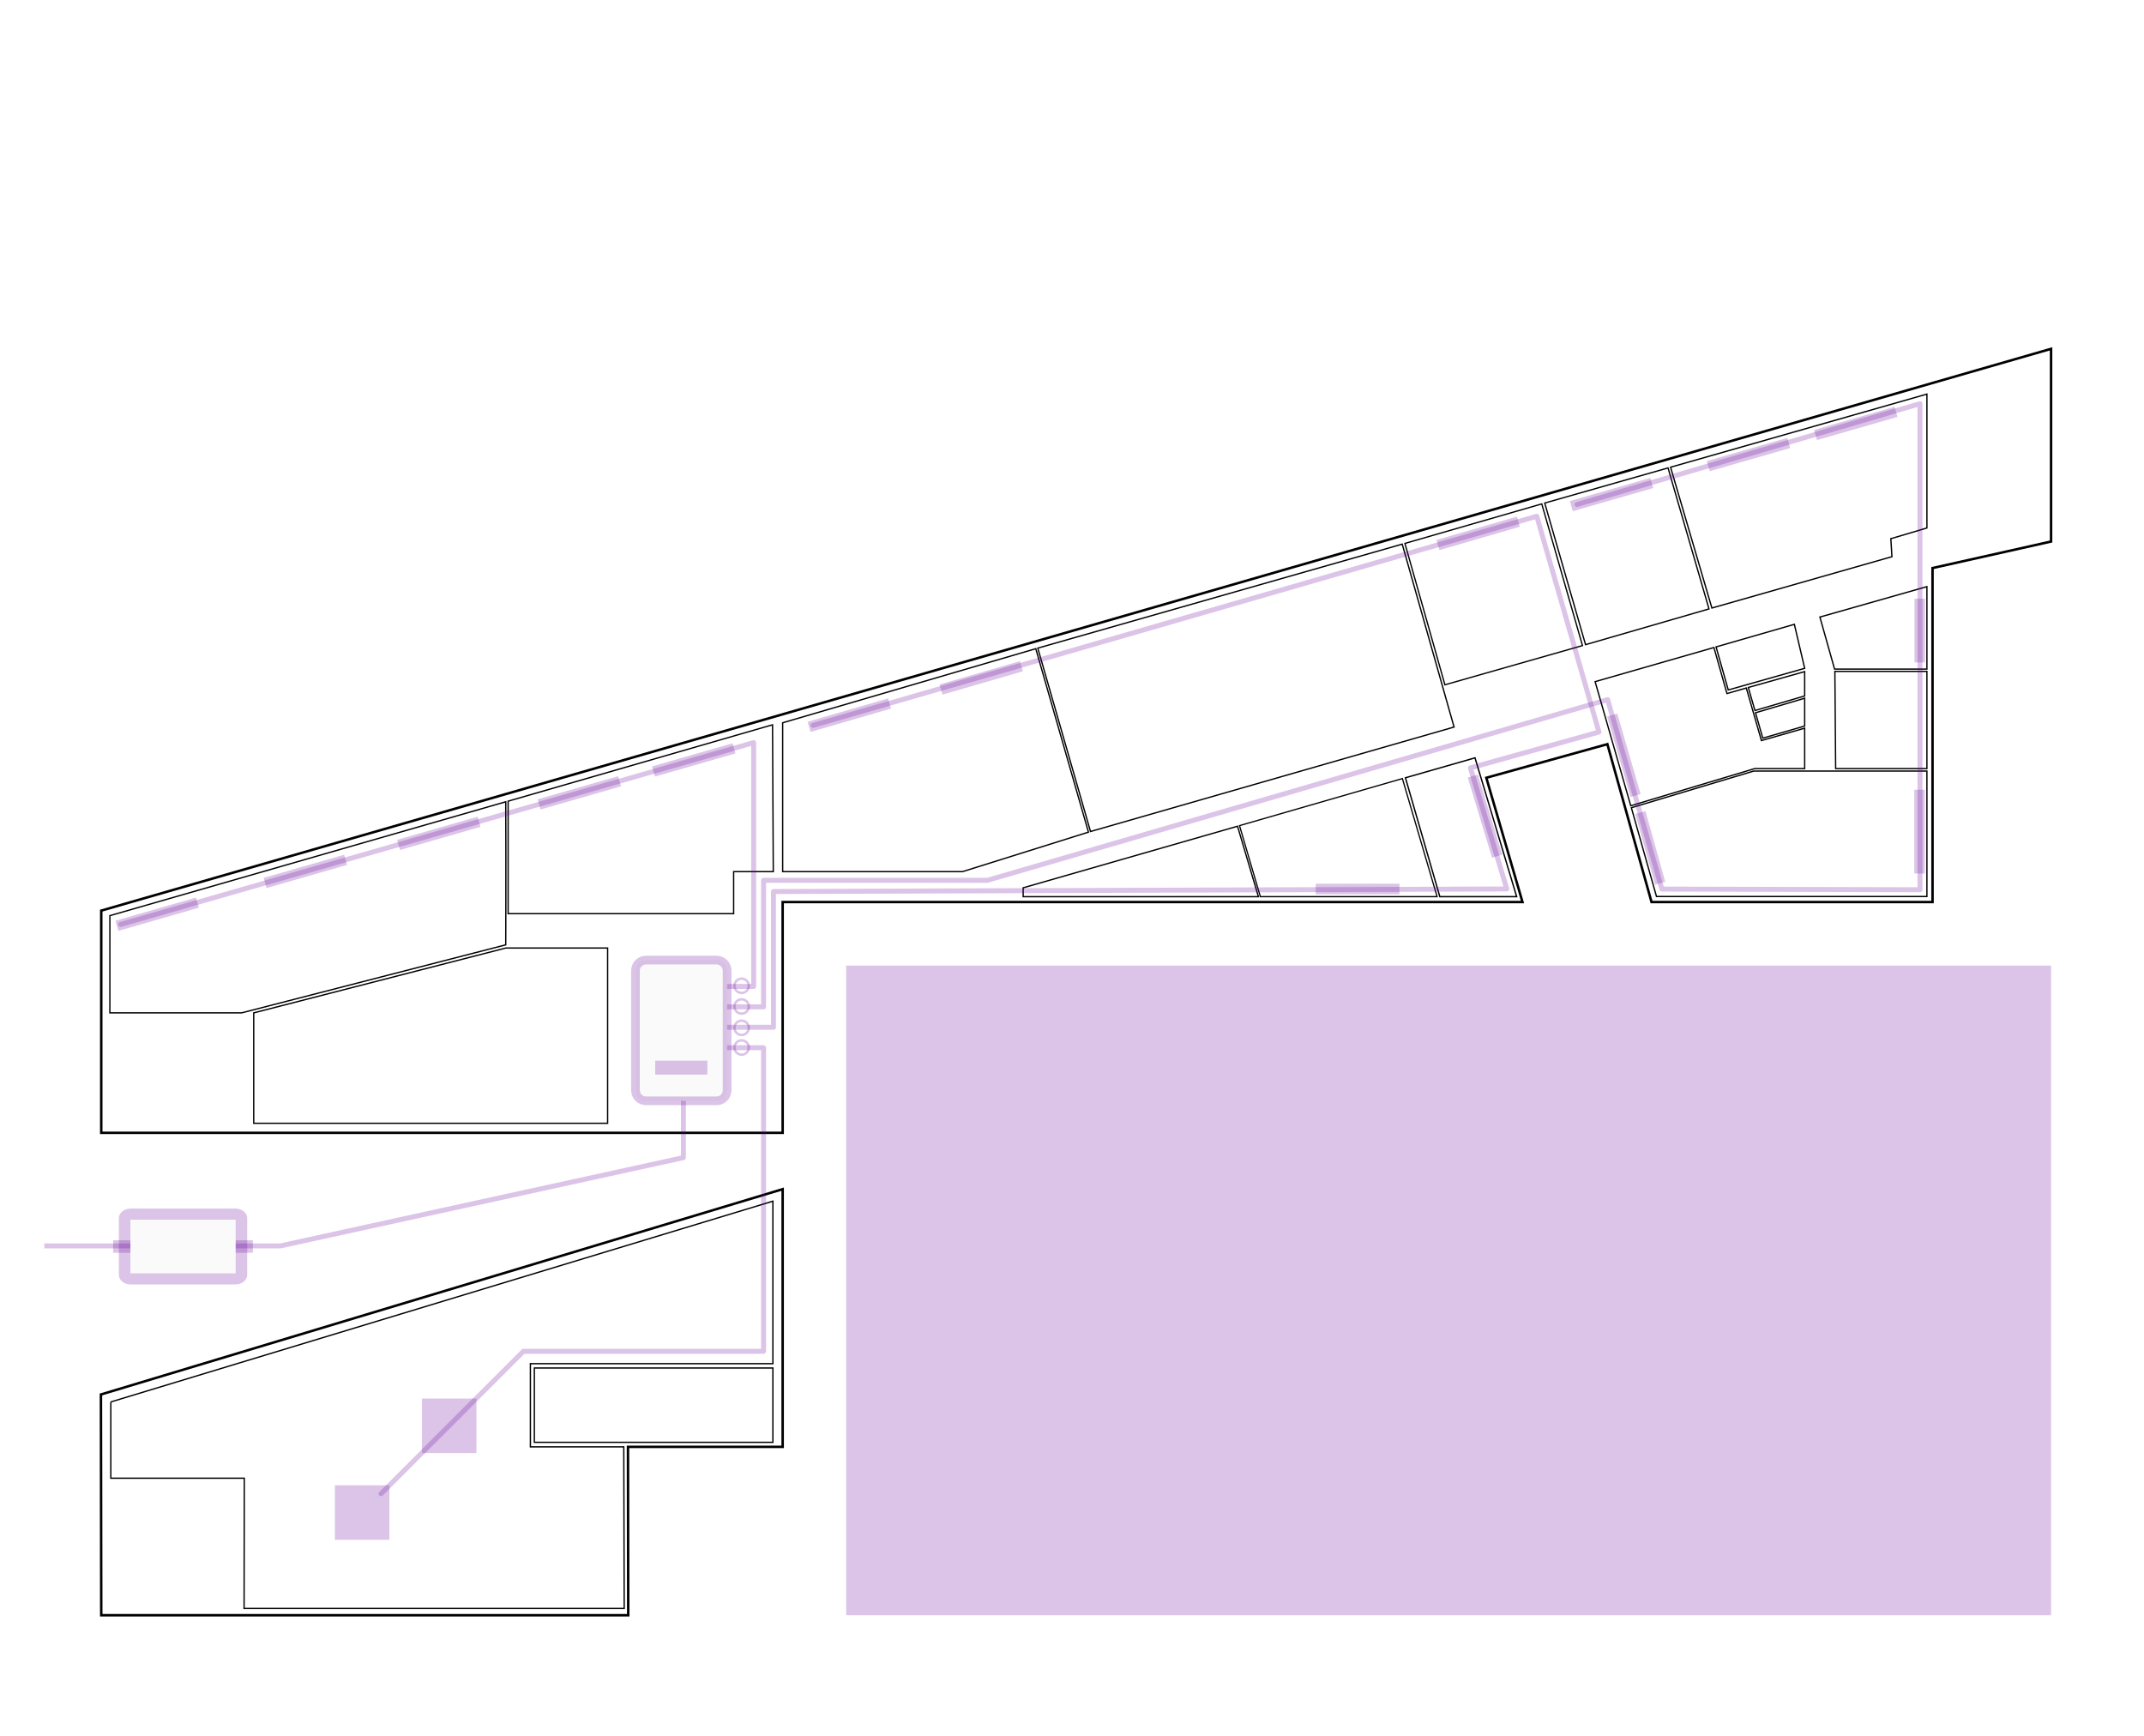
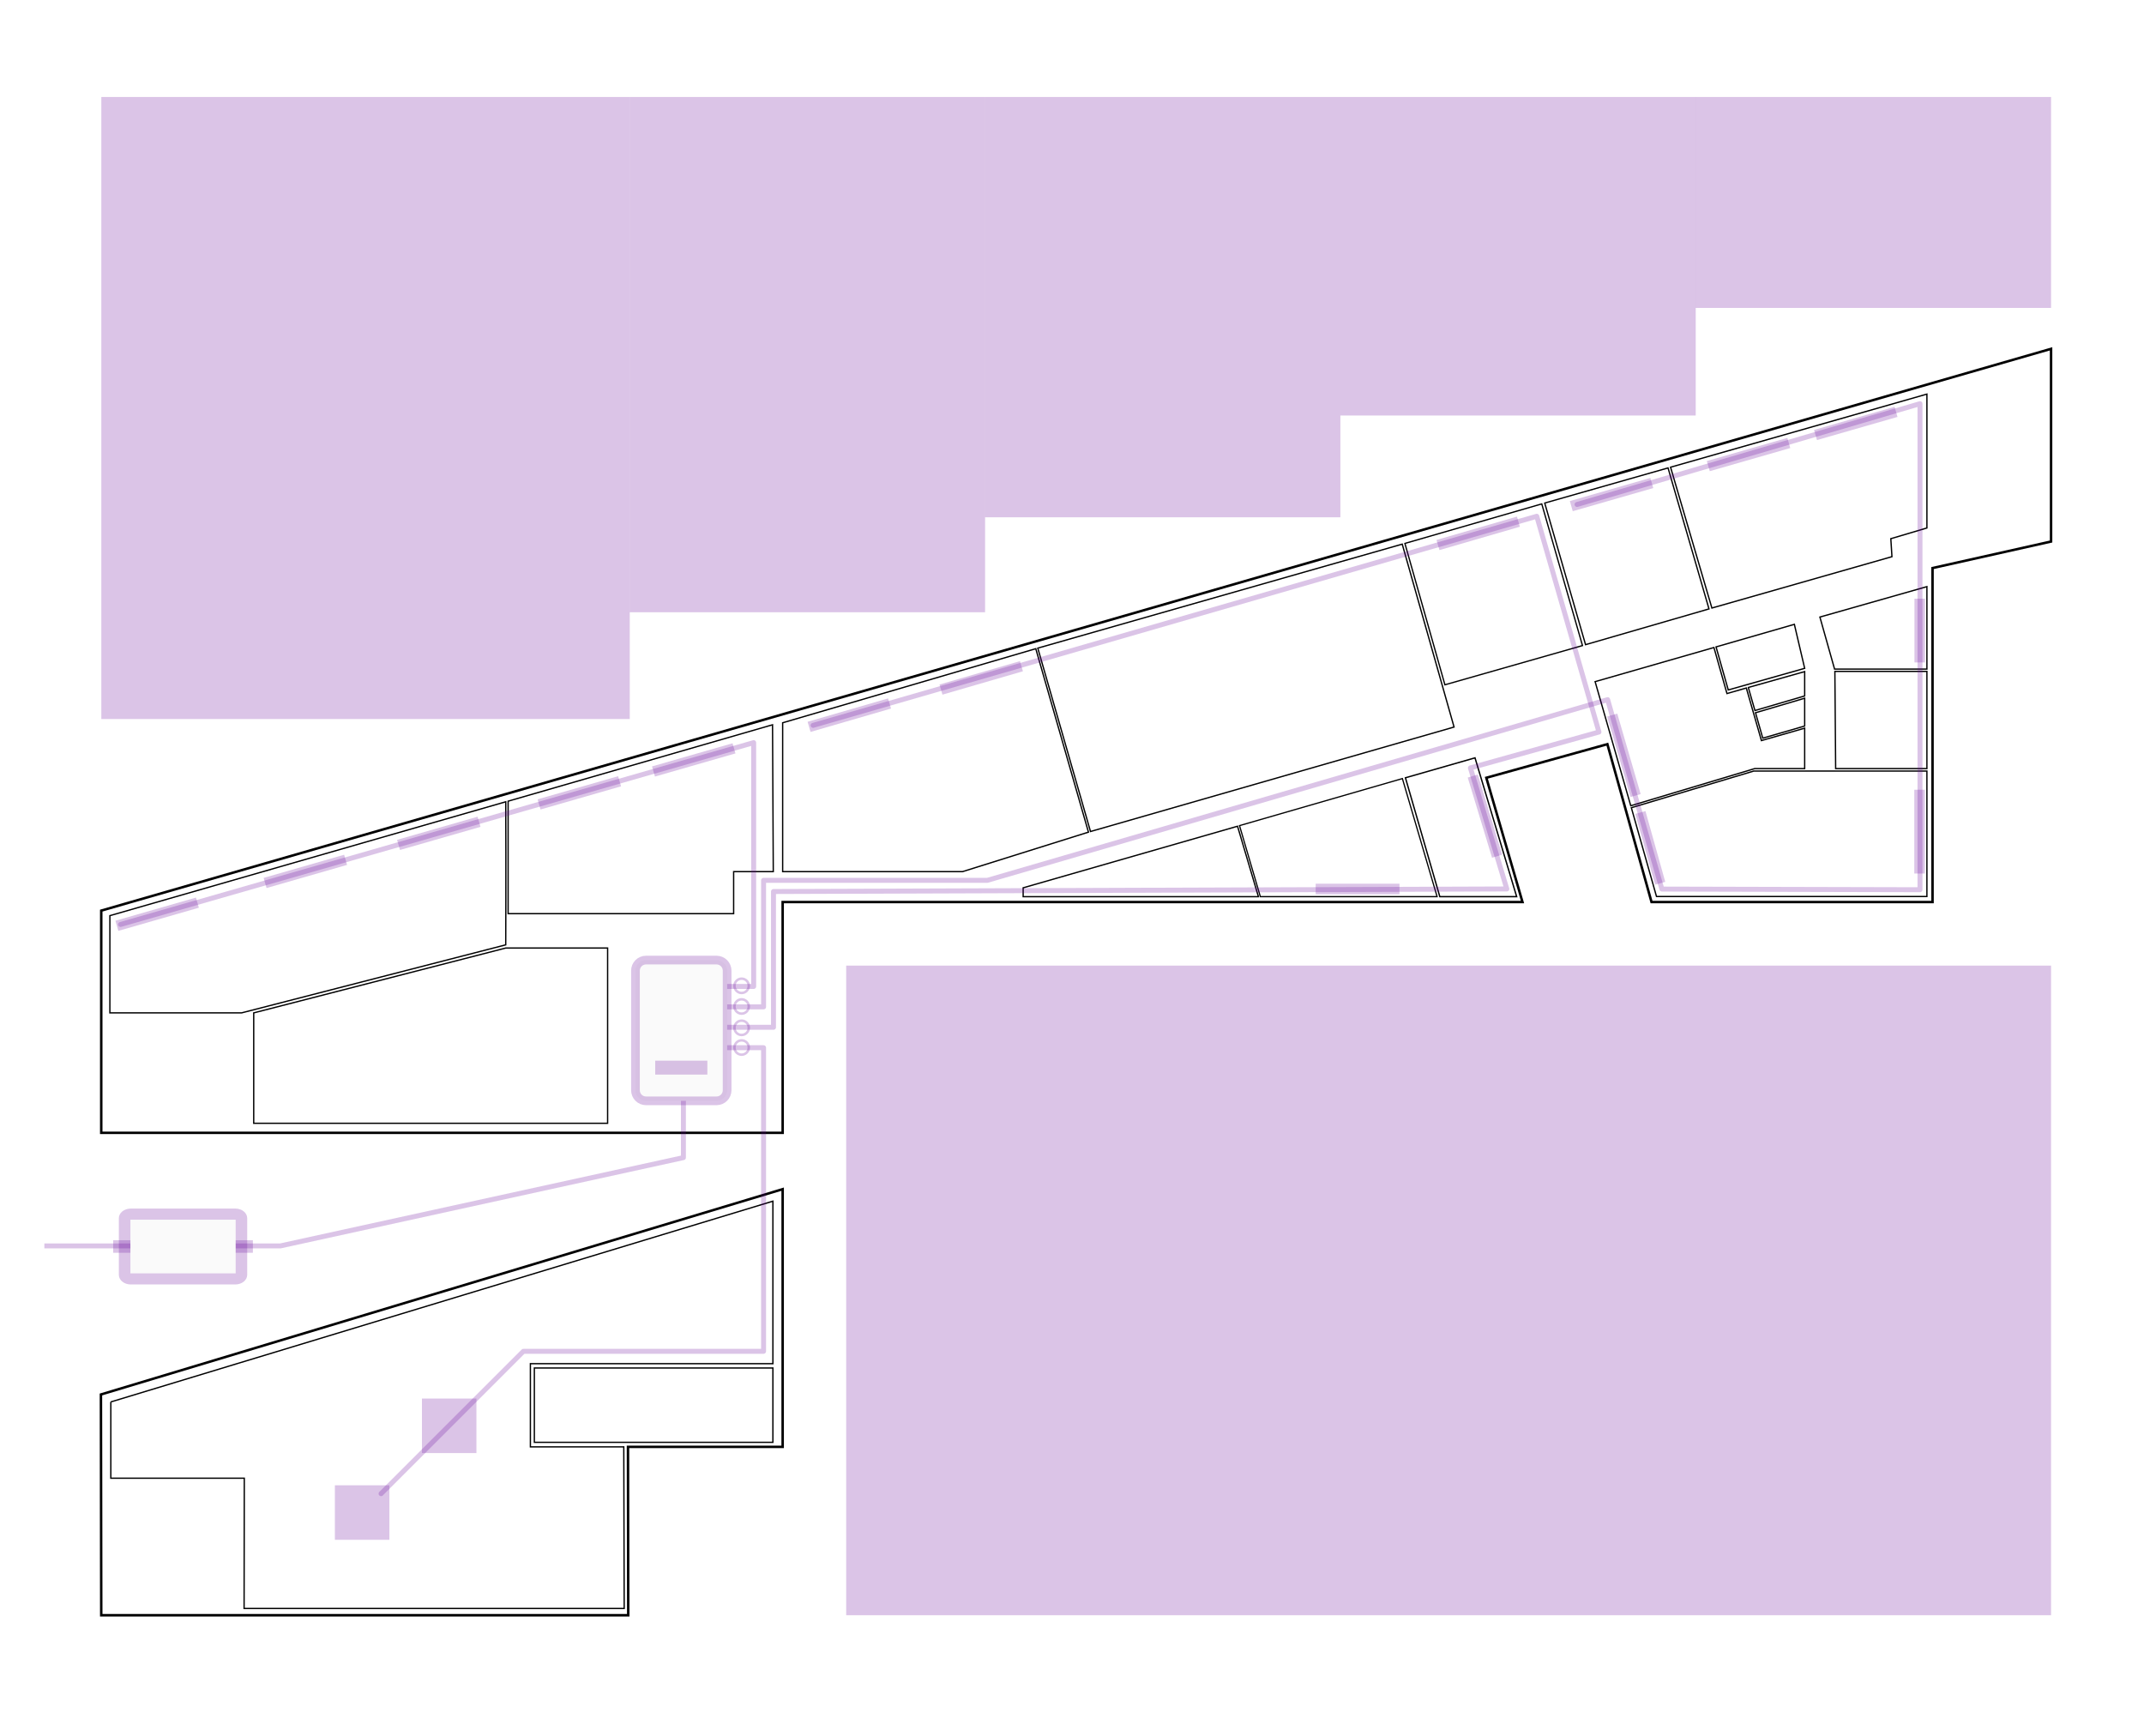
<svg xmlns="http://www.w3.org/2000/svg" width="432.435mm" height="350mm" viewBox="0 0 432.435 350" version="1.1" id="svg5">
  <defs id="defs2" />
  <g id="drawing" transform="translate(87.61958,-48.61679)" style="display:inline">
    <path style="display:inline;fill:none;stroke:#000000;stroke-width:0.265px;stroke-linecap:butt;stroke-linejoin:miter;stroke-opacity:1" d="m 249.325,142.838 8.335,28.402 36.318,-10.36 -0.228,-3.626 7.28,-2.161 v -26.997 z" id="Gólyafészek" />
    <path style="display:inline;fill:none;stroke:#000000;stroke-width:0.265px;stroke-linecap:butt;stroke-linejoin:miter;stroke-opacity:1" d="m 241.416,211.511 24.682,-7.397 h 34.931 v 25.306 h -54.54 z" id="Oktopusz" />
    <path style="display:inline;fill:none;stroke:#000000;stroke-width:0.263px;stroke-linecap:butt;stroke-linejoin:miter;stroke-opacity:1" d="m 223.944,150.065 24.872,-7.081 8.259,28.432 -24.897,7.212 z" id="PK" />
    <path style="display:inline;fill:none;stroke:#000000;stroke-width:0.259px;stroke-linecap:butt;stroke-linejoin:miter;stroke-opacity:1" d="m 223.348,150.241 -27.604,7.966 8.067,28.512 27.748,-7.909 z" id="SZGK" />
    <path style="display:inline;fill:none;stroke:#000000;stroke-width:0.275px;stroke-linecap:butt;stroke-linejoin:miter;stroke-opacity:1" d="m 195.851,205.472 14.031,-4.019 8.403,27.991 h -15.503 z" id="Gólyairoda" />
    <path style="display:inline;fill:none;stroke:#000000;stroke-width:0.247px;stroke-linecap:butt;stroke-linejoin:miter;stroke-opacity:1" d="m 195.236,205.632 -32.852,9.487 4.201,14.326 h 35.652 z" id="Lahmacun" />
    <path style="fill:none;stroke:#000000;stroke-width:0.265px;stroke-linecap:butt;stroke-linejoin:miter;stroke-opacity:1" d="m 121.291,179.439 10.624,36.995 -25.401,7.966 H 70.239 v -30.02 z" id="Mérce" />
    <path style="fill:none;stroke:#000000;stroke-width:0.265px;stroke-linecap:butt;stroke-linejoin:miter;stroke-opacity:1" d="m 68.346,224.399 -0.149,-29.618 -53.33,15.41 v 22.688 h 45.486 l 4.94e-4,-8.48 z" id="kisterem" />
    <path style="fill:none;stroke:#000000;stroke-width:0.265px;stroke-linecap:butt;stroke-linejoin:miter;stroke-opacity:1" d="m 14.385,210.313 -79.843,22.964 v 19.607 h 26.56 l 53.283,-13.721 c 0,0 0.062,-14.952 -1.64e-4,-28.849 z" id="vendégtér" />
    <path style="fill:none;stroke:#000000;stroke-width:0.265px;stroke-linecap:butt;stroke-linejoin:miter;stroke-opacity:1" d="m 195.203,158.354 -73.506,20.969 10.633,36.986 73.328,-21.07 z" id="OktopuszKeramia" />
    <path style="fill:none;stroke:#000000;stroke-width:0.265px;stroke-linecap:butt;stroke-linejoin:miter;stroke-opacity:1" d="m 161.984,215.244 -43.238,12.417 v 1.784 h 47.449 z" id="haromszogRaktar" />
    <path style="fill:none;stroke:#000000;stroke-width:0.265px;stroke-linecap:butt;stroke-linejoin:miter;stroke-opacity:1" d="m 241.296,211.112 -7.188,-25.028 23.962,-6.881 2.633,9.284 3.902,-1.121 3.046,10.607 8.724,-2.507 v 8.156 h -10.085 z" id="GEP" />
    <path style="fill:none;stroke:#000000;stroke-width:0.265px;stroke-linecap:butt;stroke-linejoin:miter;stroke-opacity:1" d="m 279.446,173.059 21.583,-6.136 v 16.636 h -18.623 z" id="kistargyalo" />
    <path style="fill:none;stroke:#000000;stroke-width:0.265px;stroke-linecap:butt;stroke-linejoin:miter;stroke-opacity:1" d="m 301.029,184.014 1e-5,19.61 H 282.623 l -0.156,-19.61 z" id="OktopuszSzitaKismuhely" />
    <path style="fill:none;stroke:#000000;stroke-width:0.265px;stroke-linecap:butt;stroke-linejoin:miter;stroke-opacity:1" d="m 276.375,184.059 -11.368,3.199 1.336,4.652 10.032,-2.944 z" id="wc1" />
    <path style="fill:none;stroke:#000000;stroke-width:0.265px;stroke-linecap:butt;stroke-linejoin:miter;stroke-opacity:1" d="m 276.375,189.428 v 5.607 l -8.453,2.447 -1.461,-5.125 z" id="wc2" />
    <path style="fill:none;stroke:#000000;stroke-width:0.265px;stroke-linecap:butt;stroke-linejoin:miter;stroke-opacity:1" d="m 274.295,174.526 -15.794,4.552 2.461,8.679 15.413,-4.358 z" id="wc3" />
    <path style="fill:none;stroke:#000000;stroke-width:0.5;stroke-linecap:butt;stroke-linejoin:miter;stroke-miterlimit:4;stroke-dasharray:none;stroke-opacity:1" d="m -67.199,232.262 -2.6e-4,44.81 h 137.438 l 2.6e-4,-46.537 149.22,1.2e-4 -7.295,-25.065 24.417,-6.778 8.905,31.842 h 56.677 v -67.358 l 23.907,-5.349 -2.1e-4,-38.862 z" id="envelope_emelet" />
    <path style="display:inline;fill:none;stroke:#000000;stroke-width:0.265;stroke-linecap:butt;stroke-linejoin:miter;stroke-miterlimit:4;stroke-dasharray:none;stroke-opacity:1" d="m 34.934,239.808 -20.548,-4e-5 -50.832,13.076 v 22.269 l 71.38,-3.8e-4 z" id="pult" />
    <path style="fill:none;stroke:#000000;stroke-width:0.5;stroke-linecap:butt;stroke-linejoin:miter;stroke-miterlimit:4;stroke-dasharray:none;stroke-opacity:1" d="M -67.263,329.841 70.239,288.436 v 51.967 H 39.042 l 0.051,33.958 -106.292,-4e-4 z" id="envelope_foldszint" />
    <path style="display:inline;fill:none;stroke:#000000;stroke-width:0.265px;stroke-linecap:butt;stroke-linejoin:miter;stroke-opacity:1" d="m 68.271,324.5 v 14.989 h -48.113 v -14.989 z" id="lenti_wc" />
    <path style="fill:none;stroke:#000000;stroke-width:0.265px;stroke-linecap:butt;stroke-linejoin:miter;stroke-opacity:1" d="m -65.267,331.342 133.538,-40.484 v 32.772 h -48.913 v 16.774 h 18.837 l 0.083,32.587 h -76.665 l 0.04,-26.26 h -26.92 v -15.388" id="Trafóház" />
    <path style="fill:none;fill-opacity:0.281;stroke:none;stroke-width:0.265;stroke-linecap:butt;stroke-linejoin:miter;stroke-miterlimit:4;stroke-dasharray:0.265, 3.18;stroke-dashoffset:0;stroke-opacity:1" d="M 15.84,241.412 H 66.448 v 31.712 H 15.84 Z" id="control" />
    <path style="fill:none;stroke:#660099;stroke-width:1;stroke-linecap:round;stroke-linejoin:round;stroke-miterlimit:4;stroke-dasharray:none;stroke-opacity:0.231" d="M 47.714,251.675 H 66.39 l 1.67e-4,-25.523 h 45.138 l 125.109,-36.438 10.936,38.204 52.058,0.129 v -98.02 l -69.163,20.327" id="path5000" />
    <path style="fill:none;stroke:#660099;stroke-width:1;stroke-linecap:round;stroke-linejoin:round;stroke-miterlimit:4;stroke-dasharray:none;stroke-opacity:0.231" d="m 46.68,247.558 17.71,-7e-5 V 198.381 l -127.688,36.669" id="path6552" />
    <path style="fill:none;stroke:#660099;stroke-width:1;stroke-linecap:round;stroke-linejoin:round;stroke-miterlimit:4;stroke-dasharray:none;stroke-opacity:0.231" d="m 47.714,255.792 20.676,-3.3e-4 1.87e-4,-27.381 147.911,-0.518 -7.345,-24.411 25.926,-7.237 -12.543,-43.514 -145.963,42.17" id="path6020" />
    <path style="fill:none;stroke:#660099;stroke-width:1;stroke-linecap:round;stroke-linejoin:round;stroke-miterlimit:4;stroke-dasharray:none;stroke-opacity:0.231" d="m 46.68,259.908 19.71,-4.1e-4 v 8.769 52.461 l -48.441,4.1e-4 -28.707,28.707" id="path7279" />
    <rect style="opacity:1;fill:none;fill-opacity:1;stroke:none;stroke-width:0.5;stroke-linecap:butt;stroke-linejoin:round;stroke-miterlimit:4;stroke-dasharray:none;stroke-dashoffset:0;stroke-opacity:0.231;stop-color:#000000" id="rect29409" width="9.823" height="7.238" x="44.353" y="249.221" ry="1.828" />
    <g id="g32196">
      <rect style="opacity:1;fill:#660099;fill-opacity:0.231;stroke:none;stroke-width:0.215;stroke-linecap:butt;stroke-linejoin:round;stroke-miterlimit:4;stroke-dasharray:none;stroke-dashoffset:0;stroke-opacity:0.231;stop-color:#000000" id="rect31216" width="16.898" height="2.128" x="177.75" y="226.834" ry="0" />
      <rect style="display:inline;fill:#660099;fill-opacity:0.231;stroke:none;stroke-width:0.215;stroke-linecap:butt;stroke-linejoin:round;stroke-miterlimit:4;stroke-dasharray:none;stroke-dashoffset:0;stroke-opacity:0.231;stop-color:#000000" id="rect31216-1" width="16.898" height="2.128" x="257.084" y="-141.929" ry="0" transform="rotate(73.12335)" />
      <rect style="display:inline;fill:#660099;fill-opacity:0.231;stroke:none;stroke-width:0.215;stroke-linecap:butt;stroke-linejoin:round;stroke-miterlimit:4;stroke-dasharray:none;stroke-dashoffset:0;stroke-opacity:0.231;stop-color:#000000" id="rect31216-1-8" width="16.898" height="2.128" x="150.182" y="207.619" ry="0" transform="rotate(-16.19002)" />
      <rect style="display:inline;fill:#660099;fill-opacity:0.231;stroke:none;stroke-width:0.215;stroke-linecap:butt;stroke-linejoin:round;stroke-miterlimit:4;stroke-dasharray:none;stroke-dashoffset:0;stroke-opacity:0.231;stop-color:#000000" id="rect31216-1-8-0" width="16.898" height="2.128" x="45.791" y="207.663" ry="0" transform="rotate(-16.19002)" />
      <rect style="display:inline;fill:#660099;fill-opacity:0.231;stroke:none;stroke-width:0.215;stroke-linecap:butt;stroke-linejoin:round;stroke-miterlimit:4;stroke-dasharray:none;stroke-dashoffset:0;stroke-opacity:0.231;stop-color:#000000" id="rect31216-1-8-05" width="16.898" height="2.128" x="18.144" y="207.467" ry="0" transform="rotate(-16.19002)" />
    </g>
    <g id="g33266">
      <rect style="display:inline;fill:#660099;fill-opacity:0.231;stroke:none;stroke-width:0.202;stroke-linecap:butt;stroke-linejoin:round;stroke-miterlimit:4;stroke-dasharray:none;stroke-dashoffset:0;stroke-opacity:0.231;stop-color:#000000" id="rect31216-5" width="14.824" height="2.128" x="270.131" y="-178.086" ry="0" transform="rotate(74.37511)" />
      <rect style="display:inline;fill:#660099;fill-opacity:0.231;stroke:none;stroke-width:0.215;stroke-linecap:butt;stroke-linejoin:round;stroke-miterlimit:4;stroke-dasharray:none;stroke-dashoffset:0;stroke-opacity:0.231;stop-color:#000000" id="rect31216-2" width="16.898" height="2.128" x="207.881" y="-300.616" ry="0" transform="rotate(90)" />
      <rect style="display:inline;fill:#660099;fill-opacity:0.231;stroke:none;stroke-width:0.215;stroke-linecap:butt;stroke-linejoin:round;stroke-miterlimit:4;stroke-dasharray:none;stroke-dashoffset:0;stroke-opacity:0.231;stop-color:#000000" id="rect31216-2-3" width="16.898" height="2.128" x="230.066" y="206.916" ry="0" transform="rotate(-16.0342)" />
      <rect style="display:inline;fill:#660099;fill-opacity:0.231;stroke:none;stroke-width:0.215;stroke-linecap:butt;stroke-linejoin:round;stroke-miterlimit:4;stroke-dasharray:none;stroke-dashoffset:0;stroke-opacity:0.231;stop-color:#000000" id="rect31216-2-3-5" width="16.898" height="2.128" x="207.547" y="206.973" ry="0" transform="rotate(-16.0342)" />
      <rect style="display:inline;fill:#660099;fill-opacity:0.231;stroke:none;stroke-width:0.215;stroke-linecap:butt;stroke-linejoin:round;stroke-miterlimit:4;stroke-dasharray:none;stroke-dashoffset:0;stroke-opacity:0.231;stop-color:#000000" id="rect31216-2-3-6" width="16.898" height="2.128" x="178.761" y="207.098" ry="0" transform="rotate(-16.0342)" />
      <rect style="display:inline;fill:#660099;fill-opacity:0.231;stroke:none;stroke-width:0.215;stroke-linecap:butt;stroke-linejoin:round;stroke-miterlimit:4;stroke-dasharray:none;stroke-dashoffset:0;stroke-opacity:0.231;stop-color:#000000" id="rect31216-1-8-1" width="16.898" height="2.128" x="251.416" y="-175.436" ry="0" transform="rotate(73.80998)" />
      <rect style="display:inline;fill:#660099;fill-opacity:0.231;stroke:none;stroke-width:0.188;stroke-linecap:butt;stroke-linejoin:round;stroke-miterlimit:4;stroke-dasharray:none;stroke-dashoffset:0;stroke-opacity:0.231;stop-color:#000000" id="rect31216-2-1" width="12.853" height="2.128" x="169.357" y="-300.649" ry="0" transform="rotate(90)" />
    </g>
    <g id="g33423">
      <rect style="display:inline;fill:#660099;fill-opacity:0.231;stroke:none;stroke-width:0.215;stroke-linecap:butt;stroke-linejoin:round;stroke-miterlimit:4;stroke-dasharray:none;stroke-dashoffset:0;stroke-opacity:0.231;stop-color:#000000" id="rect31216-2-3-52" width="16.898" height="2.128" x="-13.937" y="207.4" ry="0" transform="rotate(-16.0342)" />
      <rect style="display:inline;fill:#660099;fill-opacity:0.231;stroke:none;stroke-width:0.215;stroke-linecap:butt;stroke-linejoin:round;stroke-miterlimit:4;stroke-dasharray:none;stroke-dashoffset:0;stroke-opacity:0.231;stop-color:#000000" id="rect31216-2-3-9" width="16.898" height="2.128" x="-37.952" y="207.406" ry="0" transform="rotate(-16.0342)" />
      <rect style="display:inline;fill:#660099;fill-opacity:0.231;stroke:none;stroke-width:0.215;stroke-linecap:butt;stroke-linejoin:round;stroke-miterlimit:4;stroke-dasharray:none;stroke-dashoffset:0;stroke-opacity:0.231;stop-color:#000000" id="rect31216-2-3-52-2" width="16.898" height="2.128" x="-67.448" y="207.428" ry="0" transform="rotate(-16.0342)" />
      <rect style="display:inline;fill:#660099;fill-opacity:0.231;stroke:none;stroke-width:0.215;stroke-linecap:butt;stroke-linejoin:round;stroke-miterlimit:4;stroke-dasharray:none;stroke-dashoffset:0;stroke-opacity:0.231;stop-color:#000000" id="rect31216-2-3-9-4" width="16.898" height="2.128" x="-95.438" y="207.37" ry="0" transform="rotate(-16.0342)" />
      <rect style="display:inline;fill:#660099;fill-opacity:0.231;stroke:none;stroke-width:0.215;stroke-linecap:butt;stroke-linejoin:round;stroke-miterlimit:4;stroke-dasharray:none;stroke-dashoffset:0;stroke-opacity:0.231;stop-color:#000000" id="rect31216-2-3-9-7" width="16.898" height="2.128" x="-126.548" y="207.414" ry="0" transform="rotate(-16.0342)" />
    </g>
    <g id="g33836" transform="translate(-4.233333,4.233333)">
      <rect style="opacity:1;fill:#660099;fill-opacity:0.231;stroke:none;stroke-width:0.215;stroke-linecap:butt;stroke-linejoin:round;stroke-miterlimit:4;stroke-dasharray:none;stroke-dashoffset:0;stroke-opacity:0.231;stop-color:#000000" id="rect33730" width="10.995" height="10.995" x="-15.842" y="343.921" />
      <rect style="display:inline;fill:#660099;fill-opacity:0.231;stroke:none;stroke-width:0.215;stroke-linecap:butt;stroke-linejoin:round;stroke-miterlimit:4;stroke-dasharray:none;stroke-dashoffset:0;stroke-opacity:0.231;stop-color:#000000" id="rect33730-9" width="10.995" height="10.995" x="1.713" y="326.428" />
    </g>
    <rect style="display:inline;fill:#660099;fill-opacity:0.231;stroke:none;stroke-width:0.119;stroke-linecap:round;stroke-linejoin:round;stroke-miterlimit:4;stroke-dasharray:none;stroke-dashoffset:0;stroke-opacity:1;stop-color:#000000" id="rect14422-5" width="25.888" height="15.302" x="-63.647" y="292.351" rx="2.39" ry="1.935" />
    <path style="fill:none;stroke:#660099;stroke-width:1;stroke-linecap:butt;stroke-linejoin:round;stroke-miterlimit:4;stroke-dasharray:none;stroke-opacity:0.231" d="m 50.221,268.504 v 13.569 l -81.292,17.807 h -47.601" id="path43866" />
    <rect style="display:inline;fill:#660099;fill-opacity:0.231;stroke:none;stroke-width:0.077;stroke-linecap:butt;stroke-linejoin:round;stroke-miterlimit:4;stroke-dasharray:none;stroke-dashoffset:0;stroke-opacity:1;stop-color:#000000" id="rect41701-4" width="28.176" height="2.526" x="-64.791" y="298.739" rx="0" ry="0" />
    <rect style="display:inline;opacity:1;fill:#fafafa;fill-opacity:1;stroke:none;stroke-width:0.139;stroke-linecap:butt;stroke-linejoin:round;stroke-miterlimit:4;stroke-dasharray:none;stroke-dashoffset:0;stroke-opacity:1;stop-color:#000000" id="rect41701" width="21.23" height="10.824" x="-61.318" y="294.59" rx="0" ry="0" />
    <rect style="opacity:1;fill:#fafafa;fill-opacity:1;stroke:#660099;stroke-width:1.755;stroke-linecap:round;stroke-linejoin:round;stroke-miterlimit:4;stroke-dasharray:none;stroke-dashoffset:0;stroke-opacity:0.231;stop-color:#000000" id="rect14620" width="18.49" height="28.387" x="40.548" y="242.236" ry="2.14" />
    <rect style="opacity:1;fill:#660099;fill-opacity:0.231;stroke:none;stroke-width:0.204;stroke-linecap:round;stroke-linejoin:round;stroke-miterlimit:4;stroke-dasharray:none;stroke-dashoffset:0;stroke-opacity:0.79;stop-color:#000000" id="rect14422" width="10.515" height="2.803" x="44.536" y="262.525" />
    <path style="display:none;fill:#fafafa;fill-opacity:1;stroke:none;stroke-width:0.5;stroke-linecap:butt;stroke-linejoin:miter;stroke-miterlimit:4;stroke-dasharray:none;stroke-dashoffset:0;stroke-opacity:1" d="M -67.199,224.884 V 68.196 H 326.07 v 43.392 z" id="status" />
    <path style="display:inline;fill:#660099;fill-opacity:0.231;stroke:none;stroke-width:0.265;stroke-linecap:butt;stroke-linejoin:miter;stroke-miterlimit:4;stroke-dasharray:0.265, 3.175;stroke-dashoffset:0;stroke-opacity:1" d="M 326.07,243.35 H 83.054 v 131.012 H 326.07 Z" id="graph" />
    <circle style="display:inline;fill:none;fill-opacity:0.231;stroke:#660099;stroke-width:0.5;stroke-linecap:butt;stroke-linejoin:round;stroke-miterlimit:4;stroke-dasharray:none;stroke-dashoffset:0;stroke-opacity:0.231;stop-color:#000000" id="path79704-7" cx="61.961" cy="259.873" r="1.444" />
    <circle style="display:inline;fill:none;fill-opacity:0.231;stroke:#660099;stroke-width:0.5;stroke-linecap:butt;stroke-linejoin:round;stroke-miterlimit:4;stroke-dasharray:none;stroke-dashoffset:0;stroke-opacity:0.231;stop-color:#000000" id="path79704-2" cx="61.961" cy="255.897" r="1.444" />
    <circle style="display:inline;fill:none;fill-opacity:0.231;stroke:#660099;stroke-width:0.5;stroke-linecap:butt;stroke-linejoin:round;stroke-miterlimit:4;stroke-dasharray:none;stroke-dashoffset:0;stroke-opacity:0.231;stop-color:#000000" id="path79704-8" cx="61.961" cy="251.594" r="1.444" />
    <circle style="opacity:1;fill:none;fill-opacity:0.231;stroke:#660099;stroke-width:0.5;stroke-linecap:butt;stroke-linejoin:round;stroke-miterlimit:4;stroke-dasharray:none;stroke-dashoffset:0;stroke-opacity:0.231;stop-color:#000000" id="path79704" cx="61.961" cy="247.427" r="1.444" />
-     <rect style="display:none;opacity:1;fill:#660099;fill-opacity:0.231;stroke:none;stroke-width:0.525;stroke-linecap:butt;stroke-linejoin:round;stroke-miterlimit:4;stroke-dasharray:0.525, 4.2;stroke-dashoffset:0;stroke-opacity:1;stop-color:#000000" id="rect77461" width="71.685" height="42.54" x="254.386" y="68.174" rx="0" ry="0" />
-     <rect style="display:none;fill:#660099;fill-opacity:0.231;stroke:none;stroke-width:0.54;stroke-linecap:butt;stroke-linejoin:round;stroke-miterlimit:4;stroke-dasharray:0.54, 4.319;stroke-dashoffset:0;stroke-opacity:1;stop-color:#000000" id="rect77461-5" width="71.67" height="64.238" x="182.729" y="68.174" rx="0" ry="0" />
-     <rect style="display:none;fill:#660099;fill-opacity:0.231;stroke:none;stroke-width:0.544;stroke-linecap:butt;stroke-linejoin:round;stroke-miterlimit:4;stroke-dasharray:0.544, 4.348;stroke-dashoffset:0;stroke-opacity:1;stop-color:#000000" id="rect77461-5-3" width="71.666" height="84.762" x="111.065" y="68.174" rx="0" ry="0" />
-     <rect style="display:none;fill:#660099;fill-opacity:0.231;stroke:none;stroke-width:0.544;stroke-linecap:butt;stroke-linejoin:round;stroke-miterlimit:4;stroke-dasharray:0.544, 4.348;stroke-dashoffset:0;stroke-opacity:1;stop-color:#000000" id="rect77461-5-0" width="71.666" height="103.916" x="39.399" y="68.174" rx="0" ry="0" />
-     <rect style="display:none;fill:#660099;fill-opacity:0.231;stroke:none;stroke-width:0.456;stroke-linecap:butt;stroke-linejoin:round;stroke-miterlimit:4;stroke-dasharray:0.456, 3.648;stroke-dashoffset:0;stroke-opacity:1;stop-color:#000000" id="rect77461-5-0-6" width="106.579" height="125.449" x="-67.18" y="68.174" rx="0" ry="0" />
+     <rect style="display:inline;opacity:1;fill:#660099;fill-opacity:0.231;stroke:none;stroke-width:0.525;stroke-linecap:butt;stroke-linejoin:round;stroke-miterlimit:4;stroke-dasharray:0.525, 4.2;stroke-dashoffset:0;stroke-opacity:1;stop-color:#000000" id="rect77461" width="71.685" height="42.54" x="254.386" y="68.174" rx="0" ry="0" />
+     <rect style="display:inline;fill:#660099;fill-opacity:0.231;stroke:none;stroke-width:0.54;stroke-linecap:butt;stroke-linejoin:round;stroke-miterlimit:4;stroke-dasharray:0.54, 4.319;stroke-dashoffset:0;stroke-opacity:1;stop-color:#000000" id="rect77461-5" width="71.67" height="64.238" x="182.729" y="68.174" rx="0" ry="0" />
+     <rect style="display:inline;fill:#660099;fill-opacity:0.231;stroke:none;stroke-width:0.544;stroke-linecap:butt;stroke-linejoin:round;stroke-miterlimit:4;stroke-dasharray:0.544, 4.348;stroke-dashoffset:0;stroke-opacity:1;stop-color:#000000" id="rect77461-5-3" width="71.666" height="84.762" x="111.065" y="68.174" rx="0" ry="0" />
+     <rect style="display:inline;fill:#660099;fill-opacity:0.231;stroke:none;stroke-width:0.544;stroke-linecap:butt;stroke-linejoin:round;stroke-miterlimit:4;stroke-dasharray:0.544, 4.348;stroke-dashoffset:0;stroke-opacity:1;stop-color:#000000" id="rect77461-5-0" width="71.666" height="103.916" x="39.399" y="68.174" rx="0" ry="0" />
+     <rect style="display:inline;fill:#660099;fill-opacity:0.231;stroke:none;stroke-width:0.456;stroke-linecap:butt;stroke-linejoin:round;stroke-miterlimit:4;stroke-dasharray:0.456, 3.648;stroke-dashoffset:0;stroke-opacity:1;stop-color:#000000" id="rect77461-5-0-6" width="106.579" height="125.449" x="-67.18" y="68.174" rx="0" ry="0" />
    <rect style="display:inline;opacity:1;fill:none;fill-opacity:0.231;stroke:none;stroke-width:0.5;stroke-linecap:butt;stroke-linejoin:round;stroke-miterlimit:4;stroke-dasharray:0.5, 3.997;stroke-dashoffset:0;stroke-opacity:1;stop-color:#000000" id="rect78717" width="432.636" height="349.847" x="-87.516" y="48.772" />
  </g>
</svg>
